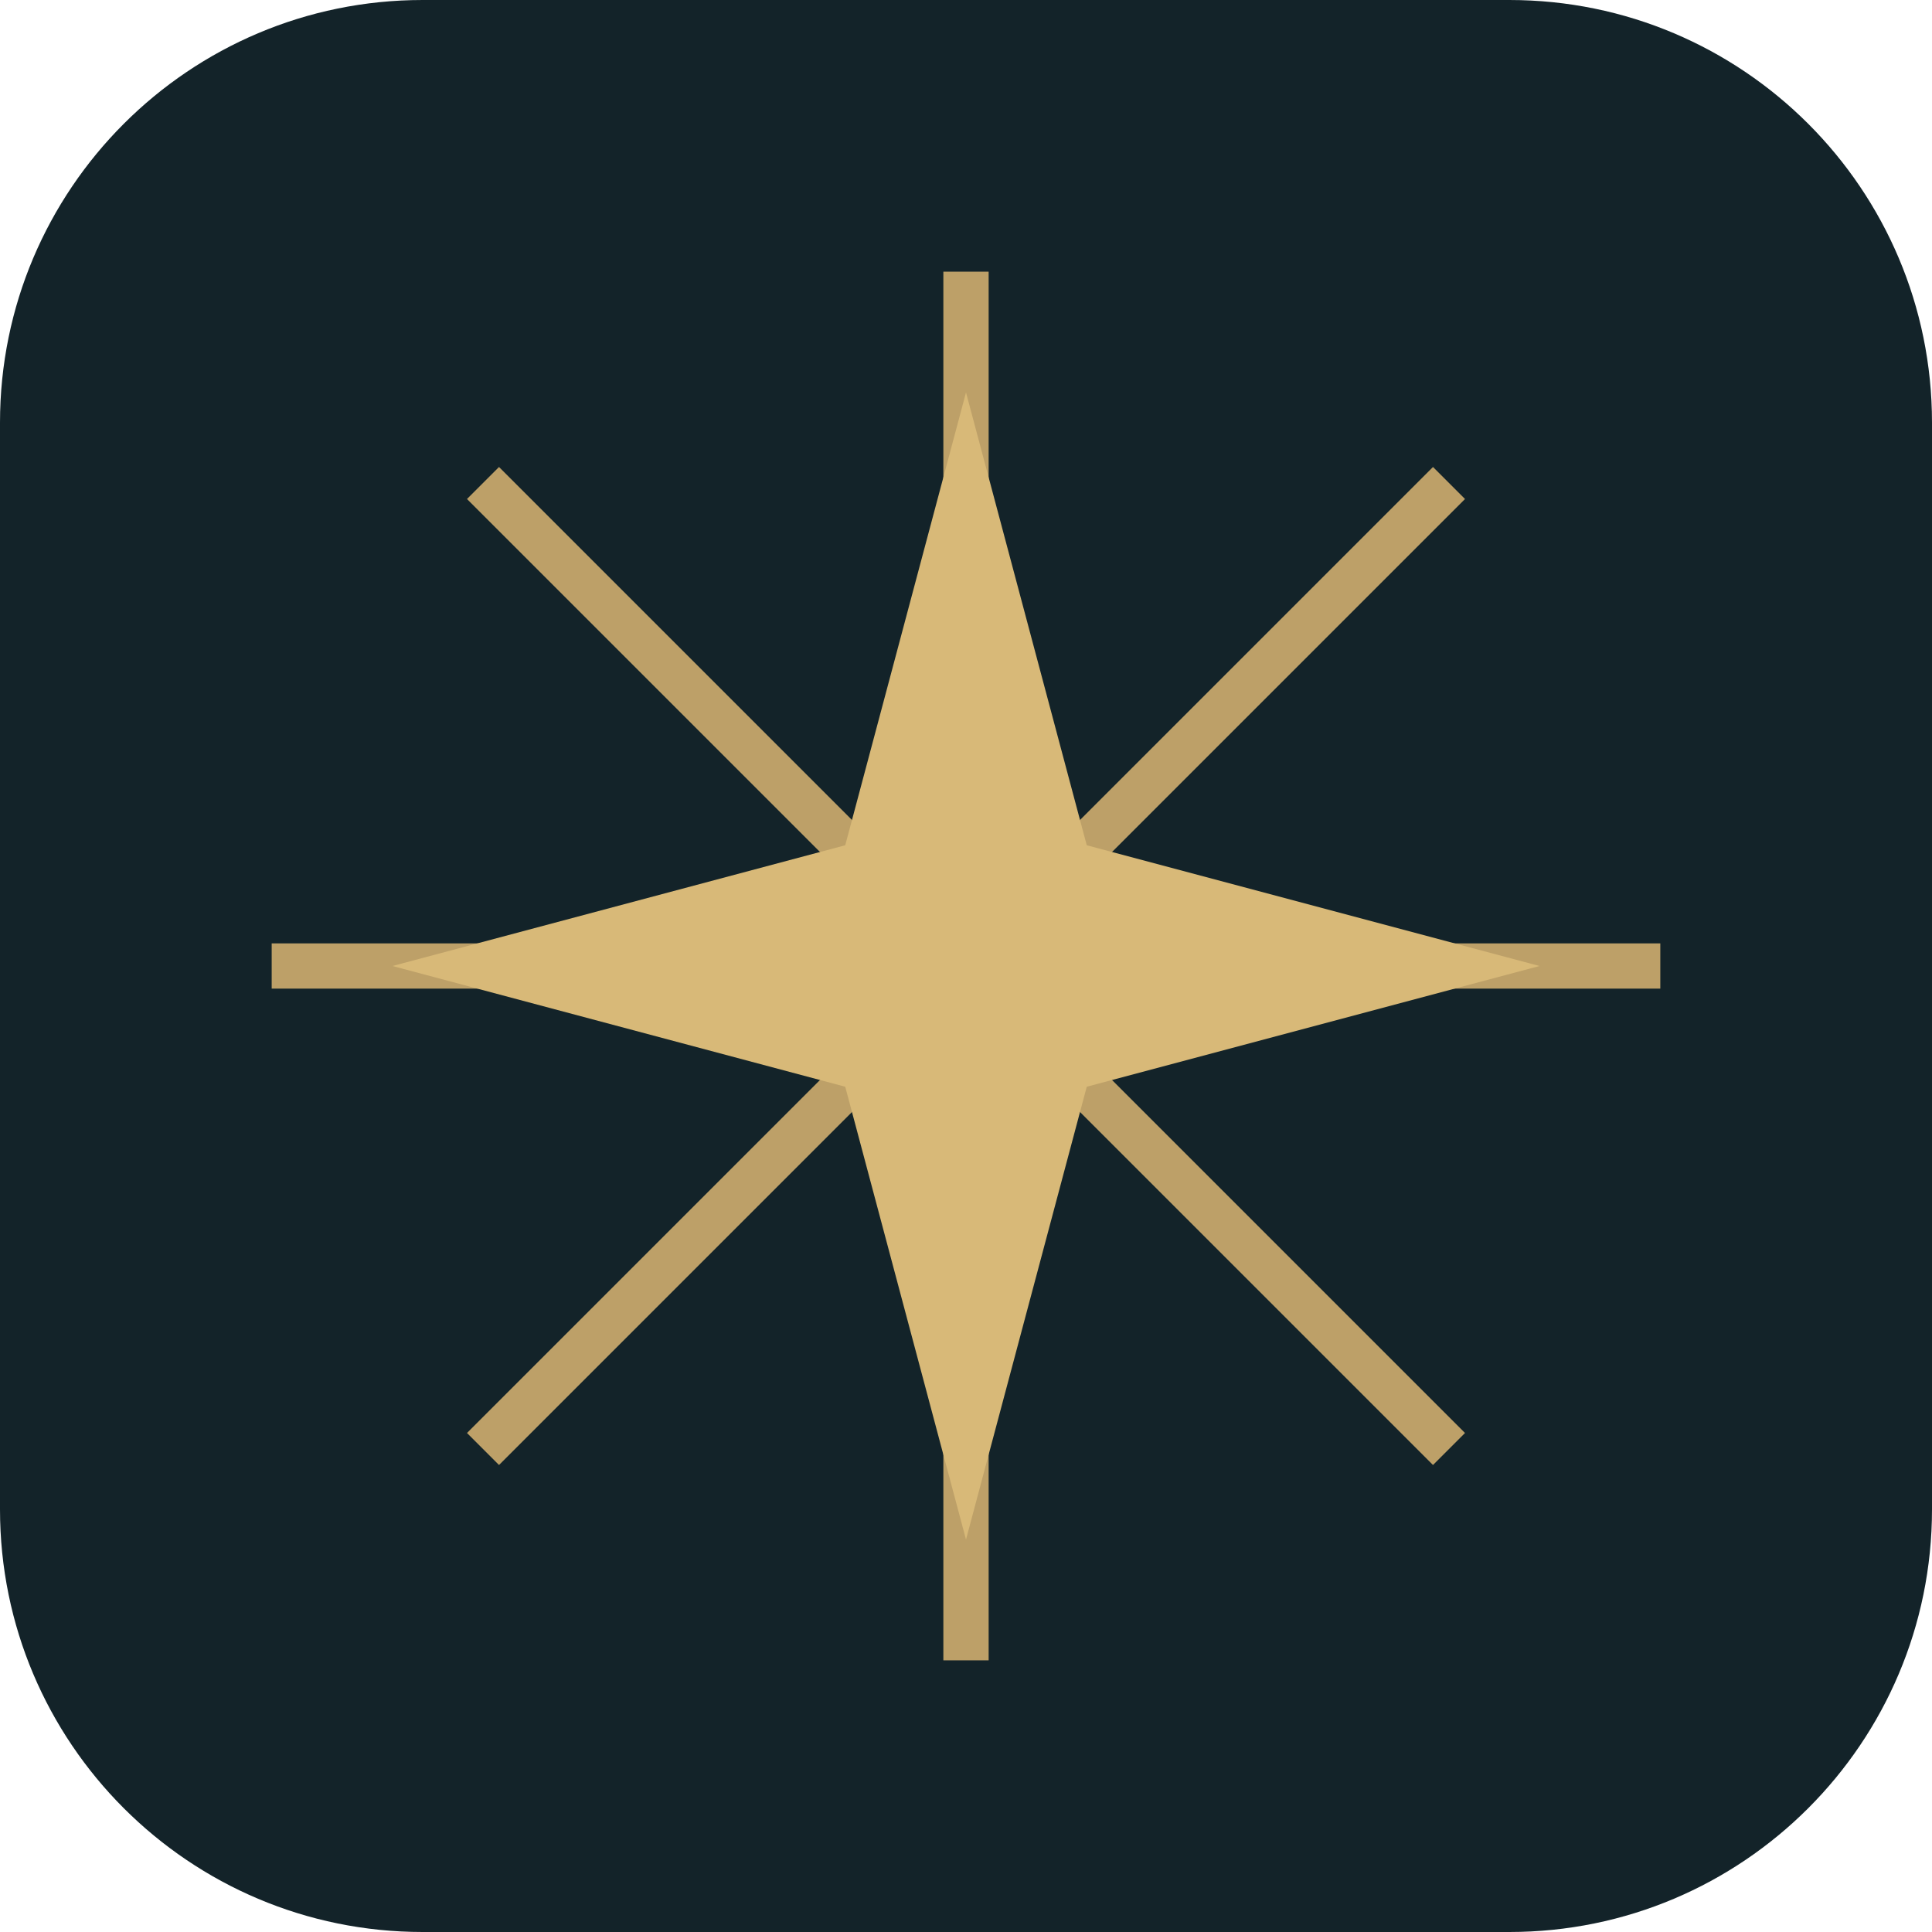
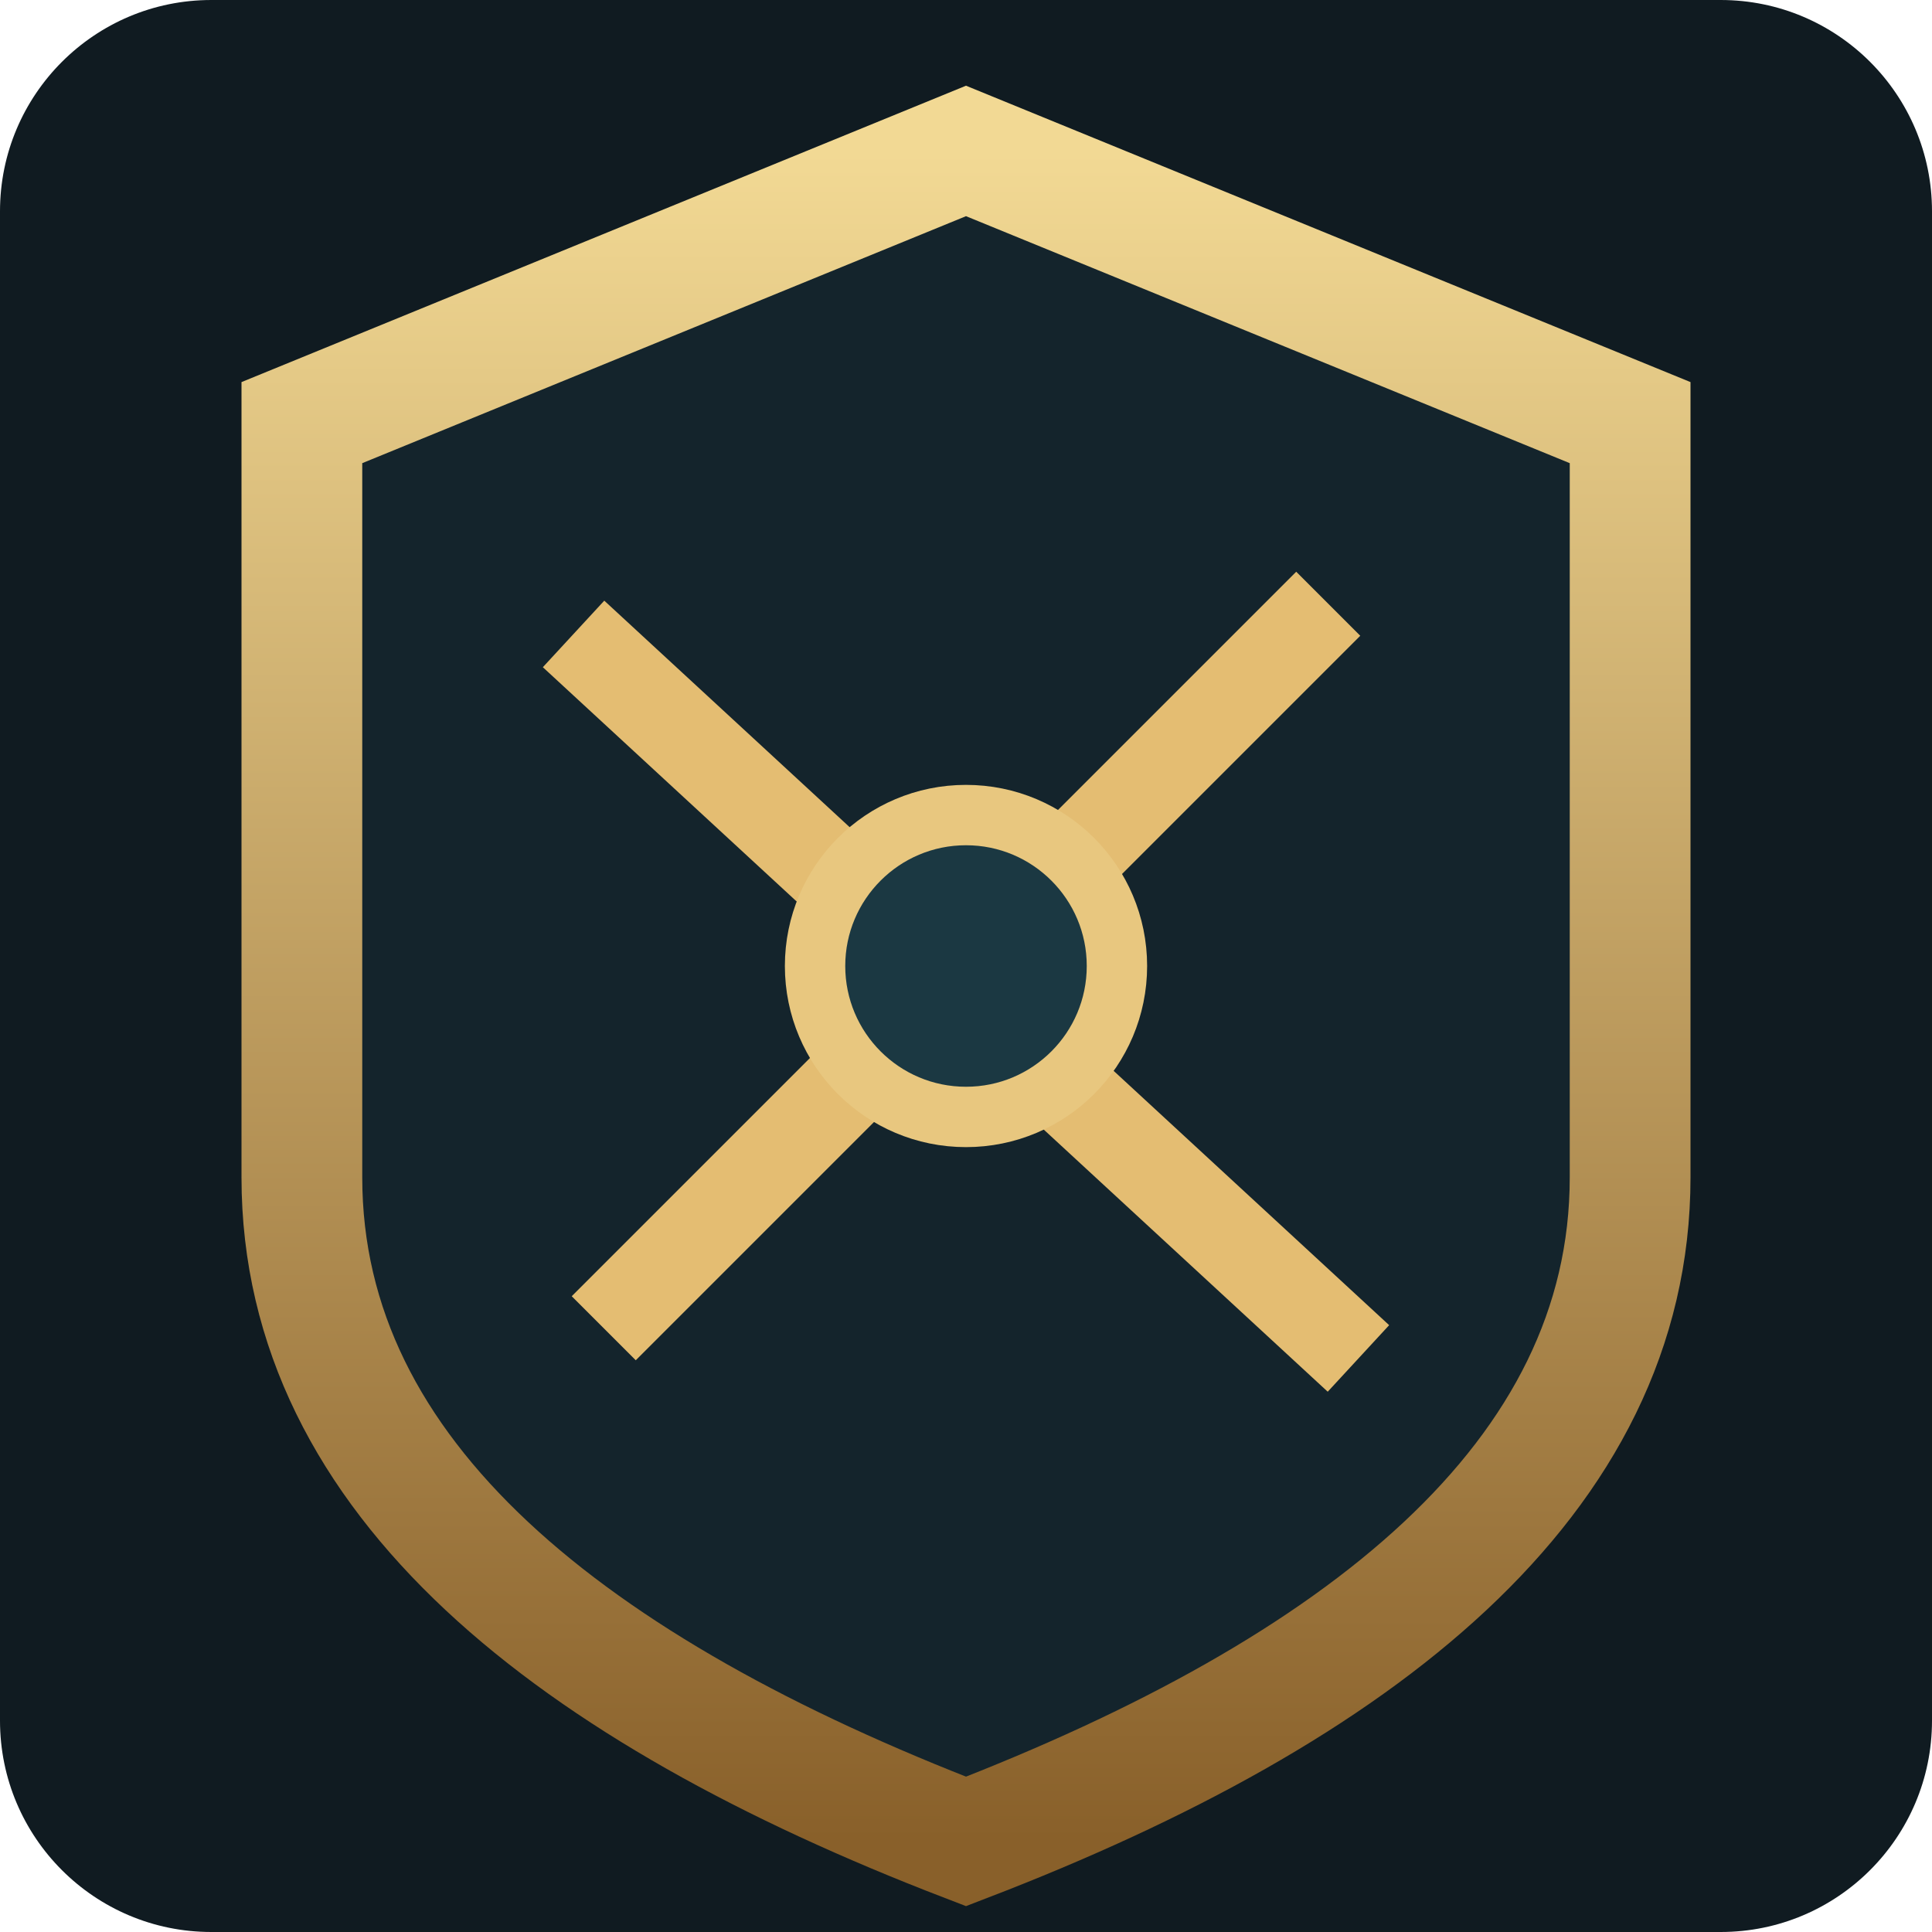
<svg xmlns="http://www.w3.org/2000/svg" viewBox="0 0 64 64">
-   <rect width="64" height="64" rx="14" fill="#132329" />
-   <path d="M32 9v46M9 32h46M16 16l32 32M48 16 16 48" stroke="#bda068" stroke-width="1.5" />
-   <path d="M32 13 36 28 51 32 36 36 32 51 28 36 13 32 28 28Z" fill="#d8b978" />
+   <defs>
+     <linearGradient id="g" x2="0" y2="1">
+       <stop stop-color="#f2d994" />
+       <stop offset="1" stop-color="#89602a" />
+     </linearGradient>
+   </defs>
+   <rect width="64" height="64" rx="7" fill="#101b21" />
+   <path d="M32 5 54 14v25c0 10-9 17-22 22C19 56 10 49 10 39V14Z" fill="#14242c" stroke="url(#g)" stroke-width="4" />
+   <path d="m20 44 24-24M19 21l26 24" stroke="#e4bd72" stroke-width="3" />
+   <circle cx="32" cy="32" r="5" fill="#1b3842" stroke="#e8c77f" stroke-width="2" />
</svg>
